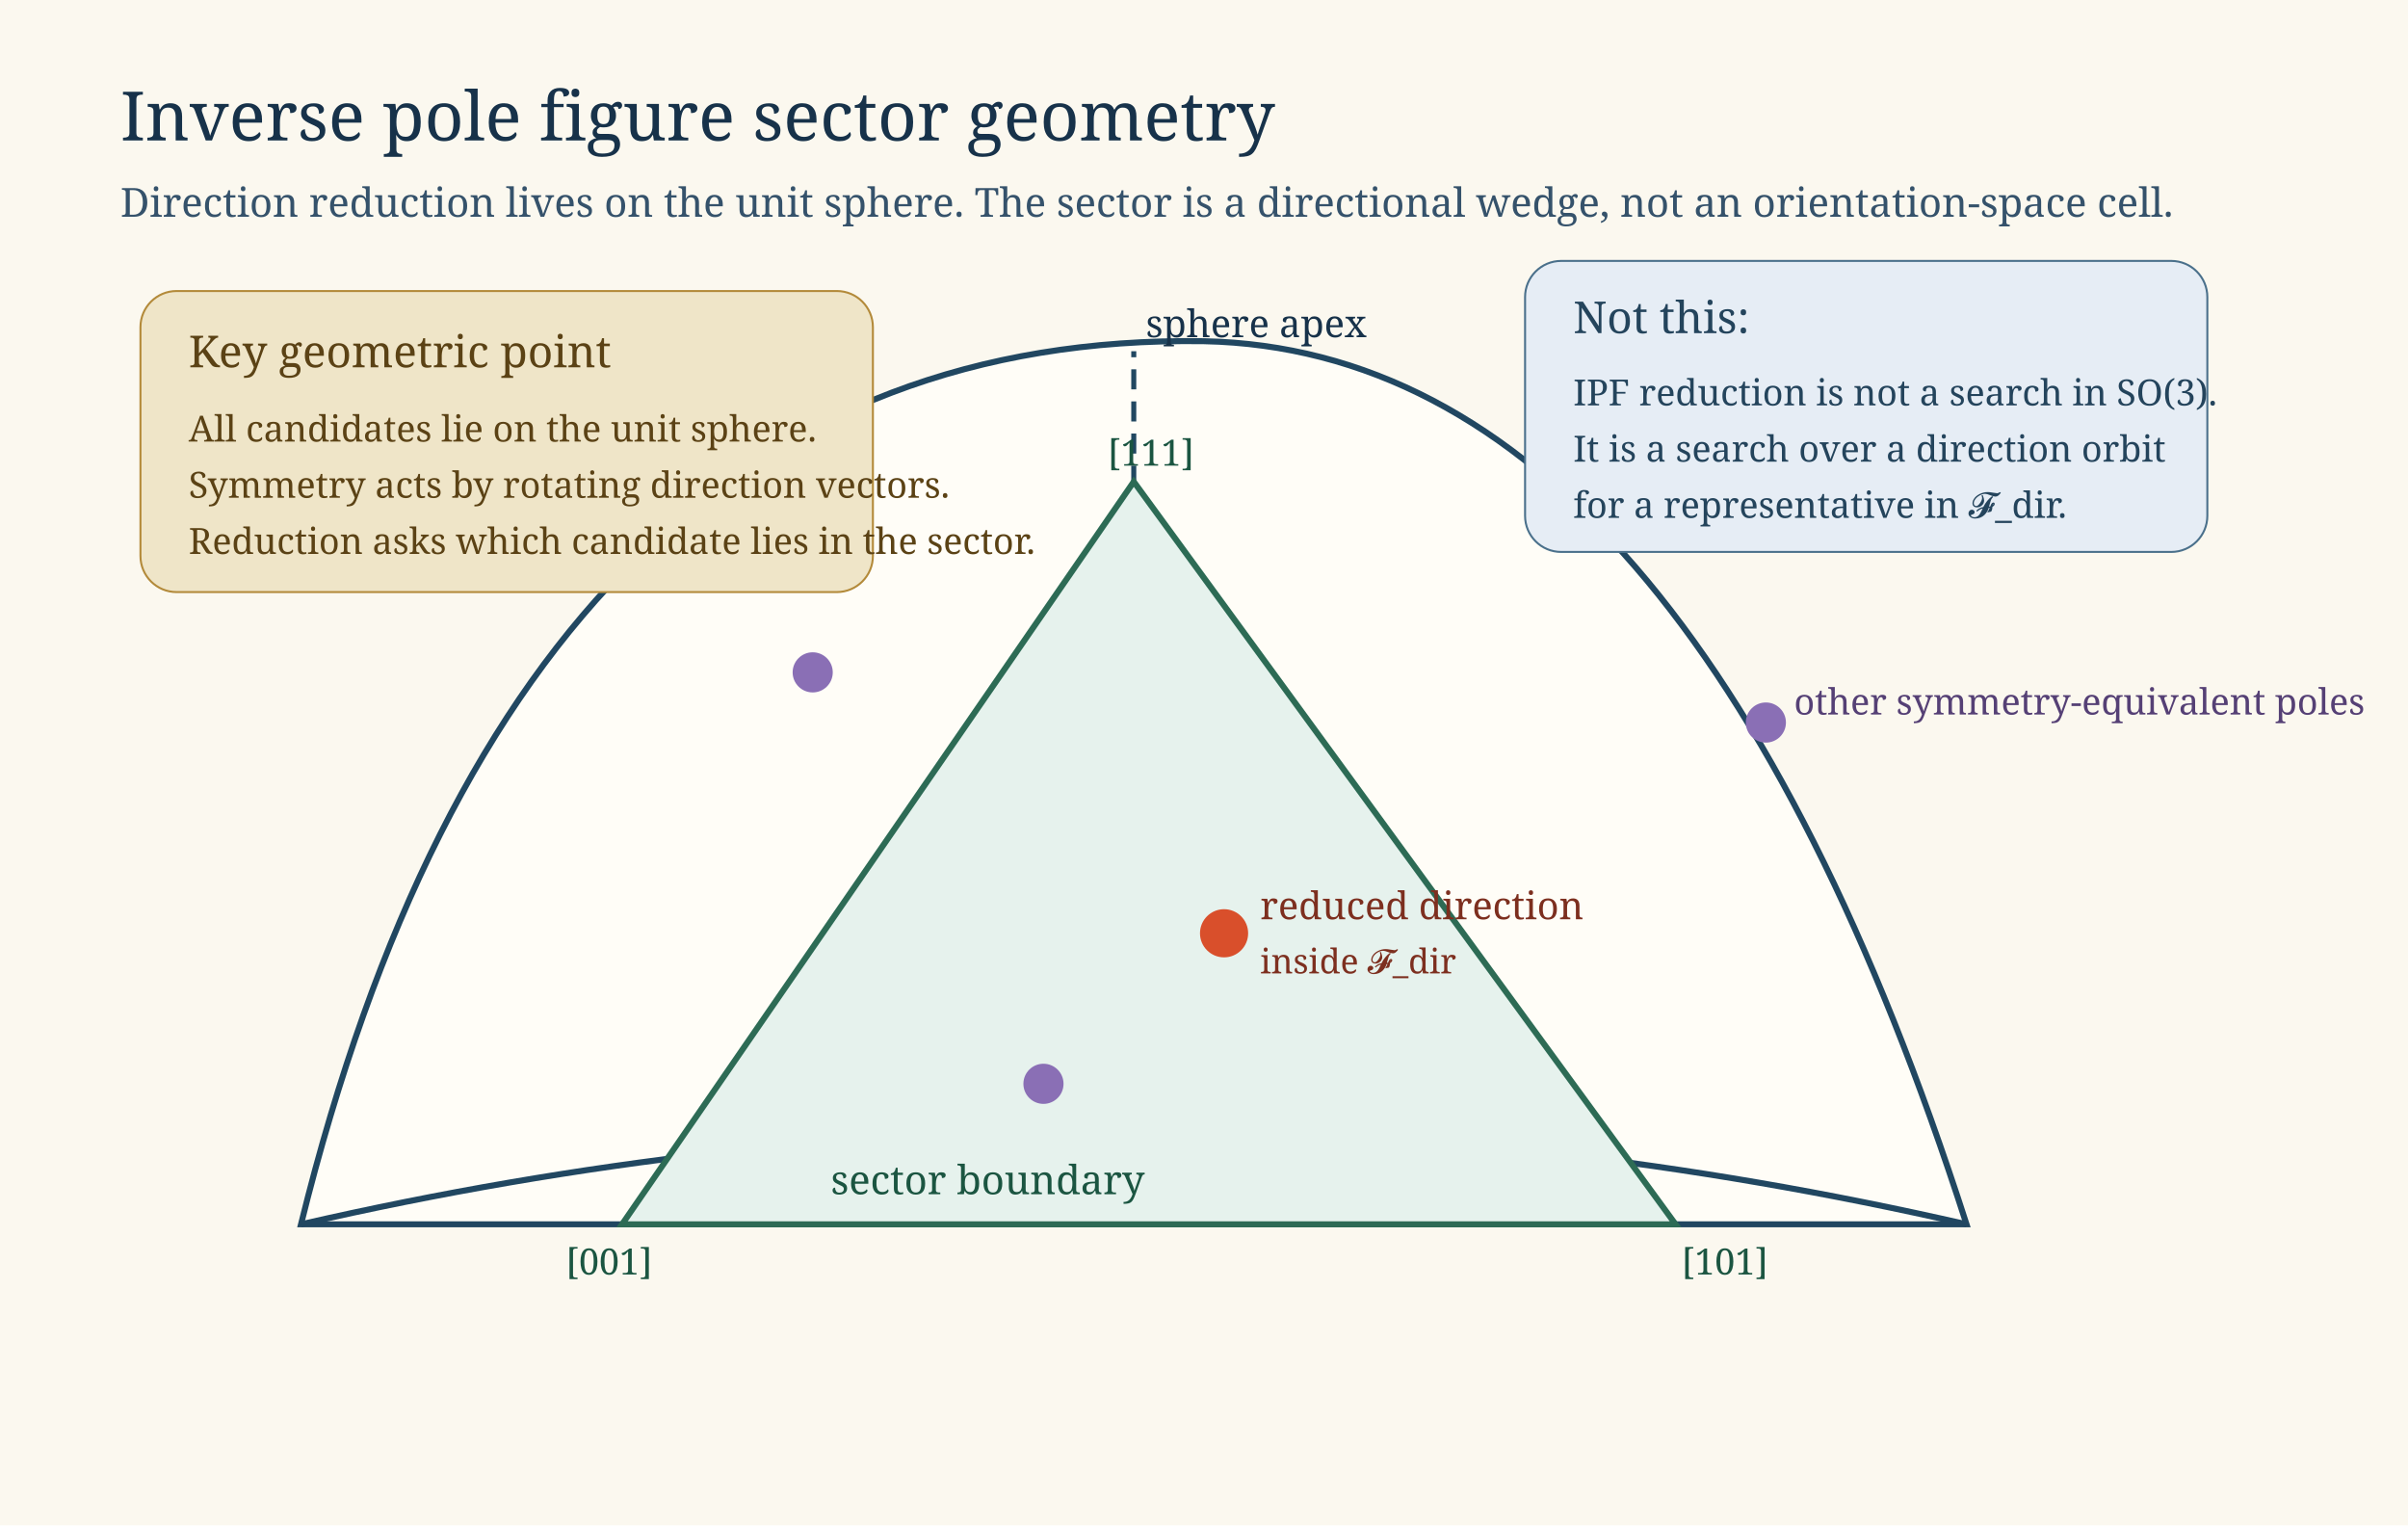
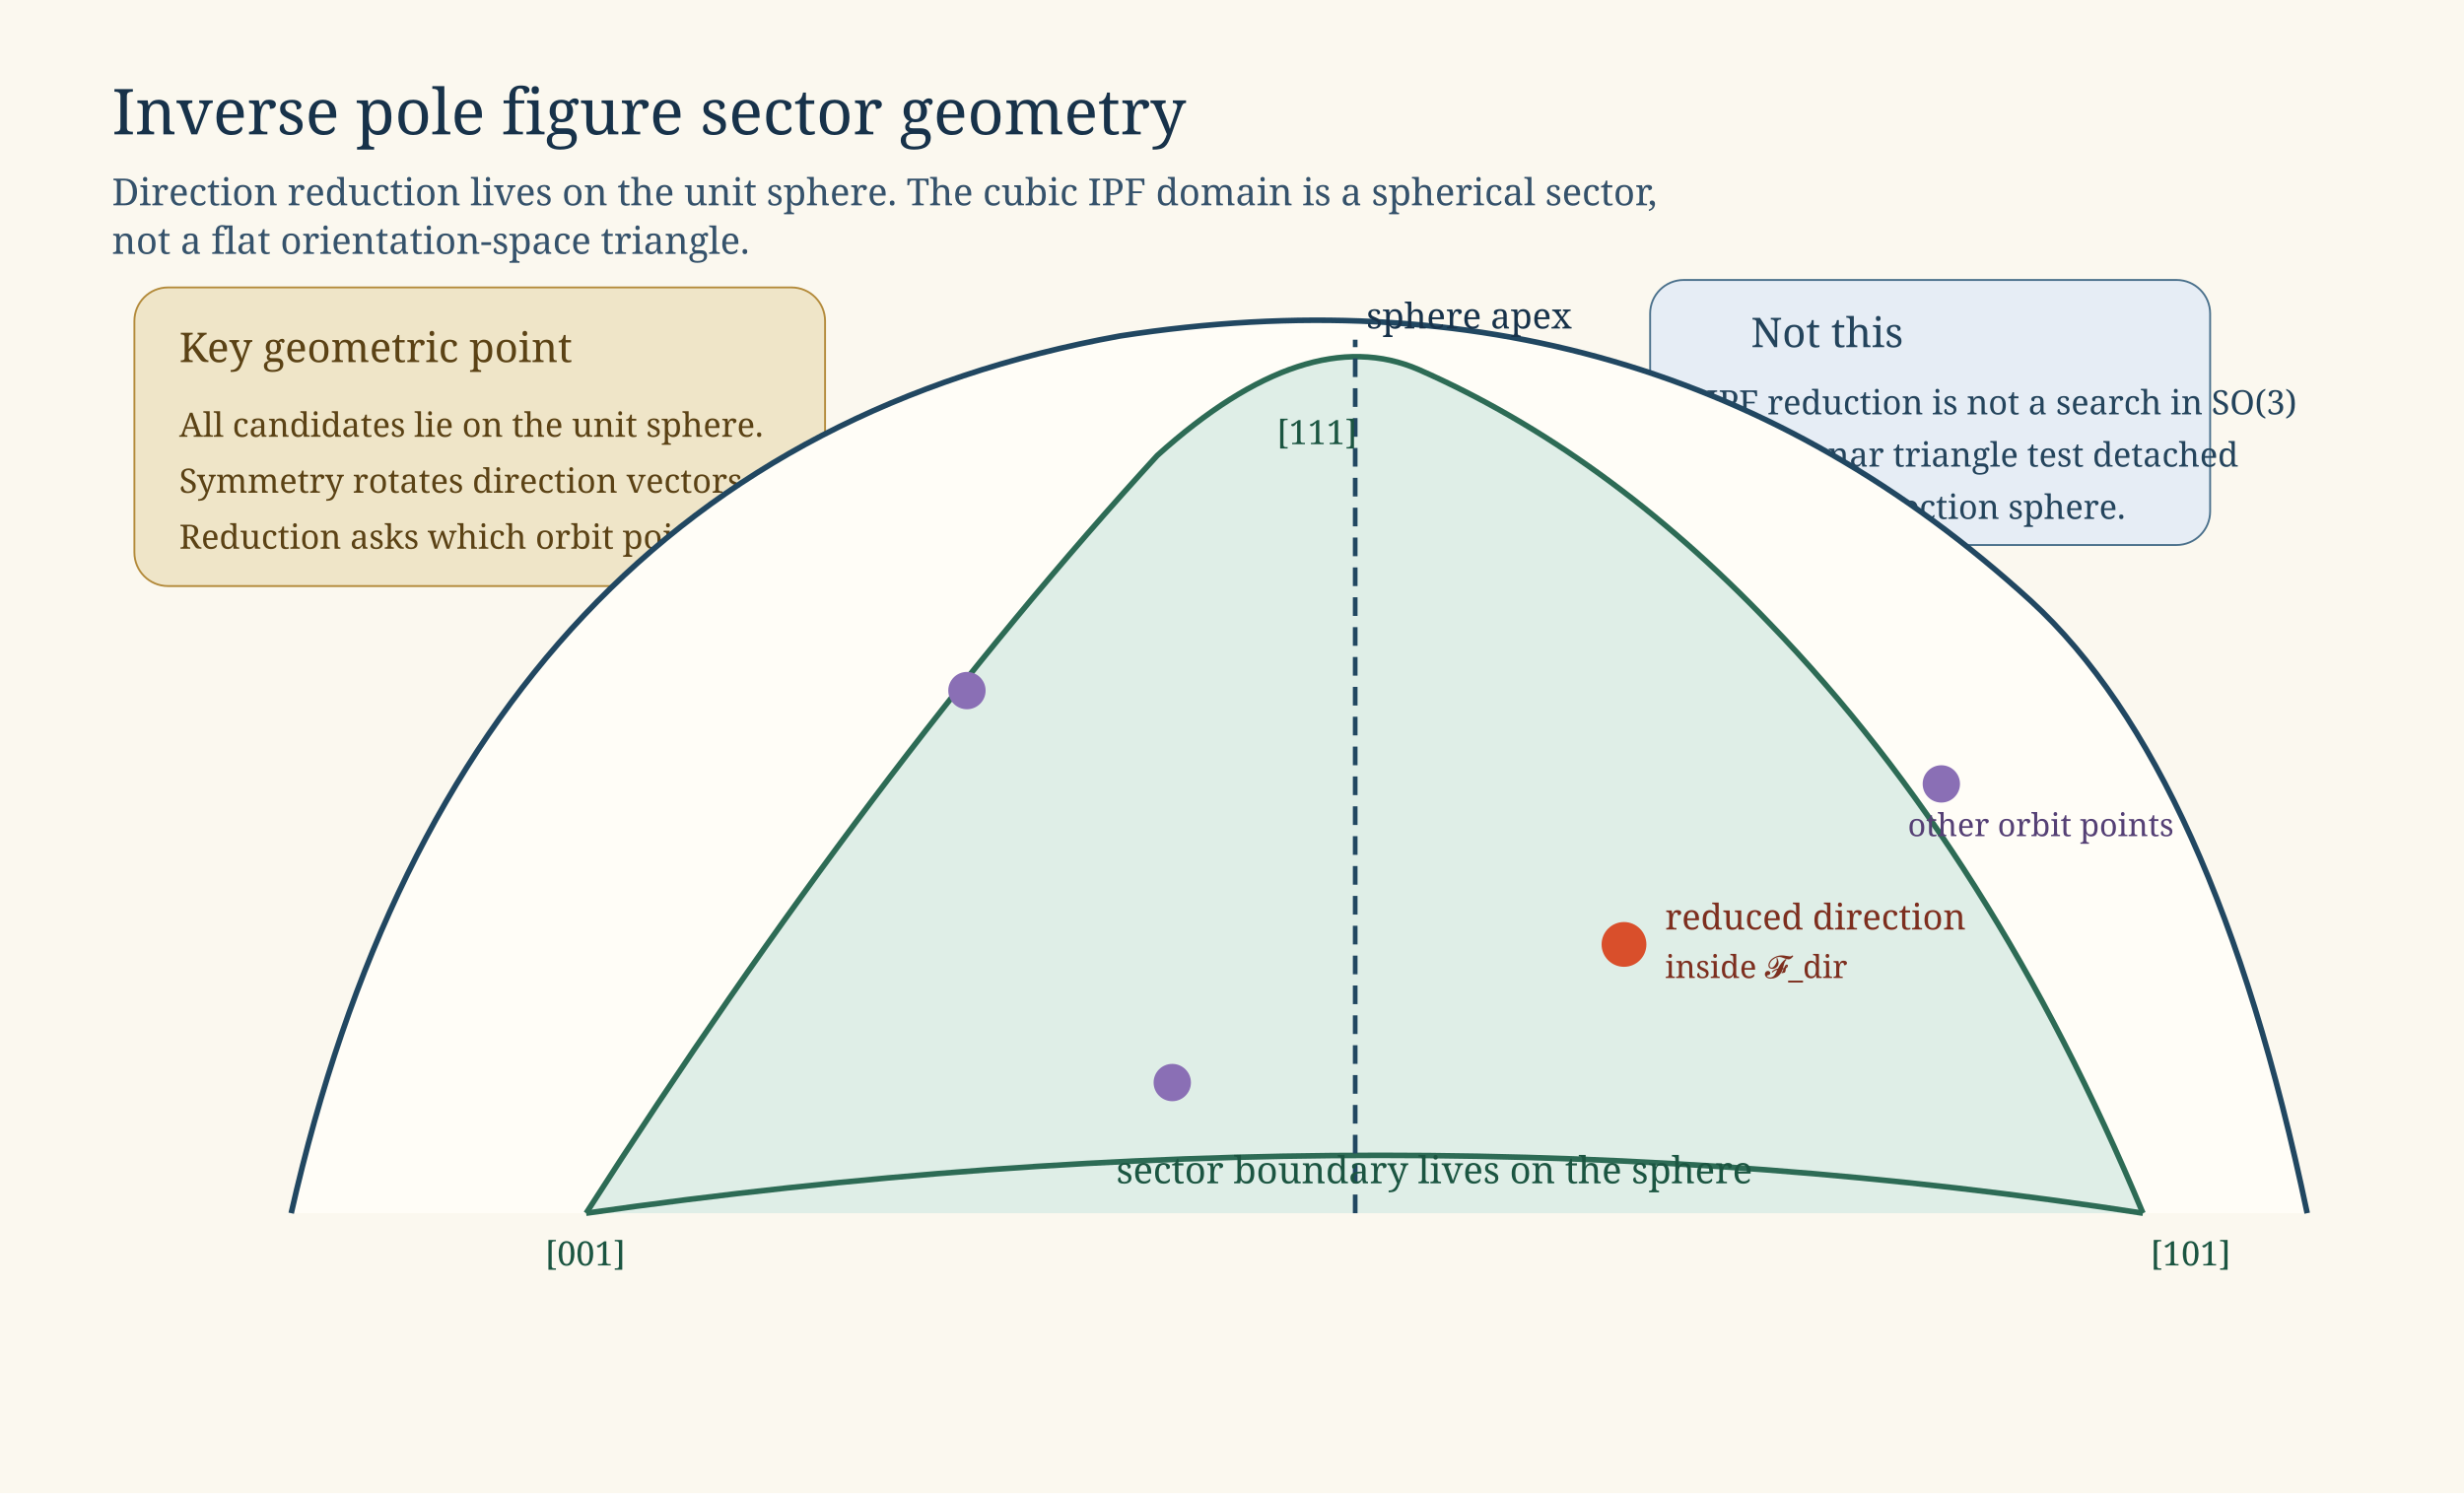
- <svg xmlns="http://www.w3.org/2000/svg" width="1200" height="760" viewBox="0 0 1200 760">
-   <rect width="1200" height="760" fill="#fbf8ef" />
-   <text x="60" y="70" font-size="34" font-family="Georgia, serif" fill="#17324a">Inverse pole figure sector geometry</text>
-   <text x="60" y="108" font-size="20" font-family="Georgia, serif" fill="#35526b">Direction reduction lives on the unit sphere. The sector is a directional wedge, not an orientation-space cell.</text>
-   <path d="M150 610 Q260 165 600 170 Q840 175 980 610 Z" fill="#fffdf7" stroke="#214761" stroke-width="3" />
-   <path d="M150 610 Q565 515 980 610" fill="none" stroke="#214761" stroke-width="3" />
-   <line x1="565" y1="610" x2="565" y2="175" stroke="#214761" stroke-width="2.5" stroke-dasharray="10 6" />
-   <text x="571" y="168" font-size="19" font-family="Georgia, serif" fill="#17324a">sphere apex</text>
-   <path d="M310 610 L565 240 L835 610 Z" fill="#e6f2ed" stroke="#2d6b55" stroke-width="3" />
-   <text x="414" y="595" font-size="20" font-family="Georgia, serif" fill="#1b5541">sector boundary</text>
-   <text x="552" y="232" font-size="18" font-family="Georgia, serif" fill="#1b5541">[111]</text>
-   <text x="282" y="635" font-size="18" font-family="Georgia, serif" fill="#1b5541">[001]</text>
-   <text x="838" y="635" font-size="18" font-family="Georgia, serif" fill="#1b5541">[101]</text>
-   <circle cx="610" cy="465" r="12" fill="#d94f2b" />
-   <text x="628" y="458" font-size="19" font-family="Georgia, serif" fill="#7d2f1f">reduced direction</text>
-   <text x="628" y="485" font-size="17" font-family="Georgia, serif" fill="#7d2f1f">inside 𝓕_dir</text>
-   <circle cx="880" cy="360" r="10" fill="#8a6fb5" />
-   <circle cx="405" cy="335" r="10" fill="#8a6fb5" />
-   <circle cx="520" cy="540" r="10" fill="#8a6fb5" />
-   <text x="894" y="356" font-size="18" font-family="Georgia, serif" fill="#554075">other symmetry-equivalent poles</text>
-   <rect x="70" y="145" width="365" height="150" rx="18" fill="#efe5c8" stroke="#b38a3a" />
-   <text x="94" y="183" font-size="22" font-family="Georgia, serif" fill="#5b4215">Key geometric point</text>
-   <text x="94" y="220" font-size="18" font-family="Georgia, serif" fill="#5b4215">All candidates lie on the unit sphere.</text>
-   <text x="94" y="248" font-size="18" font-family="Georgia, serif" fill="#5b4215">Symmetry acts by rotating direction vectors.</text>
-   <text x="94" y="276" font-size="18" font-family="Georgia, serif" fill="#5b4215">Reduction asks which candidate lies in the sector.</text>
-   <rect x="760" y="130" width="340" height="145" rx="18" fill="#e6edf5" stroke="#4a708b" />
-   <text x="784" y="166" font-size="22" font-family="Georgia, serif" fill="#24445c">Not this:</text>
-   <text x="784" y="202" font-size="18" font-family="Georgia, serif" fill="#24445c">IPF reduction is not a search in SO(3).</text>
-   <text x="784" y="230" font-size="18" font-family="Georgia, serif" fill="#24445c">It is a search over a direction orbit</text>
-   <text x="784" y="258" font-size="18" font-family="Georgia, serif" fill="#24445c">for a representative in 𝓕_dir.</text>
+ <svg xmlns="http://www.w3.org/2000/svg" width="1320" height="800" viewBox="0 0 1320 800">
+   <rect width="1320" height="800" fill="#fbf8ef" />
+   <text x="60" y="72" font-size="34" font-family="Georgia, serif" fill="#17324a">Inverse pole figure sector geometry</text>
+   <text x="60" y="110" font-size="20" font-family="Georgia, serif" fill="#35526b">
+     Direction reduction lives on the unit sphere. The cubic IPF domain is a spherical sector,
+   </text>
+   <text x="60" y="136" font-size="20" font-family="Georgia, serif" fill="#35526b">
+     not a flat orientation-space triangle.
+   </text>
+   <rect x="72" y="154" width="370" height="160" rx="18" fill="#efe5c8" stroke="#b38a3a" />
+   <text x="96" y="194" font-size="22" font-family="Georgia, serif" fill="#5b4215">Key geometric point</text>
+   <text x="96" y="234" font-size="18" font-family="Georgia, serif" fill="#5b4215">All candidates lie on the unit sphere.</text>
+   <text x="96" y="264" font-size="18" font-family="Georgia, serif" fill="#5b4215">Symmetry rotates direction vectors on that sphere.</text>
+   <text x="96" y="294" font-size="18" font-family="Georgia, serif" fill="#5b4215">Reduction asks which orbit point lies inside 𝓕_dir.</text>
+   <rect x="884" y="150" width="300" height="142" rx="18" fill="#e6edf5" stroke="#4a708b" />
+   <text x="938" y="186" font-size="22" font-family="Georgia, serif" fill="#24445c">Not this</text>
+   <text x="914" y="222" font-size="18" font-family="Georgia, serif" fill="#24445c">IPF reduction is not a search in SO(3)</text>
+   <text x="914" y="250" font-size="18" font-family="Georgia, serif" fill="#24445c">or a planar triangle test detached</text>
+   <text x="914" y="278" font-size="18" font-family="Georgia, serif" fill="#24445c">from the direction sphere.</text>
+   <path d="M156 650 Q248 244 600 180 Q884 136 1088 322 Q1186 412 1236 650" fill="#fffdf7" stroke="#214761" stroke-width="3" />
+   <path d="M314 650 Q468 410 620 244 Q700 172 760 198 Q860 242 948 334 Q1068 458 1148 650" fill="#dfeee7" stroke="#2d6b55" stroke-width="3" />
+   <path d="M314 650 Q748 588 1148 650" fill="none" stroke="#2d6b55" stroke-width="3" />
+   <line x1="726" y1="650" x2="726" y2="182" stroke="#214761" stroke-width="2.5" stroke-dasharray="10 6" />
+   <text x="732" y="176" font-size="19" font-family="Georgia, serif" fill="#17324a">sphere apex</text>
+   <text x="684" y="238" font-size="18" font-family="Georgia, serif" fill="#1b5541">[111]</text>
+   <text x="292" y="678" font-size="18" font-family="Georgia, serif" fill="#1b5541">[001]</text>
+   <text x="1152" y="678" font-size="18" font-family="Georgia, serif" fill="#1b5541">[101]</text>
+   <circle cx="870" cy="506" r="12" fill="#d94f2b" />
+   <text x="892" y="498" font-size="19" font-family="Georgia, serif" fill="#7d2f1f">reduced direction</text>
+   <text x="892" y="524" font-size="17" font-family="Georgia, serif" fill="#7d2f1f">inside 𝓕_dir</text>
+   <circle cx="518" cy="370" r="10" fill="#8a6fb5" />
+   <circle cx="628" cy="580" r="10" fill="#8a6fb5" />
+   <circle cx="1040" cy="420" r="10" fill="#8a6fb5" />
+   <text x="1022" y="448" font-size="17" font-family="Georgia, serif" fill="#554075">other orbit points</text>
+   <text x="598" y="634" font-size="20" font-family="Georgia, serif" fill="#1b5541">sector boundary lives on the sphere</text>
</svg>
